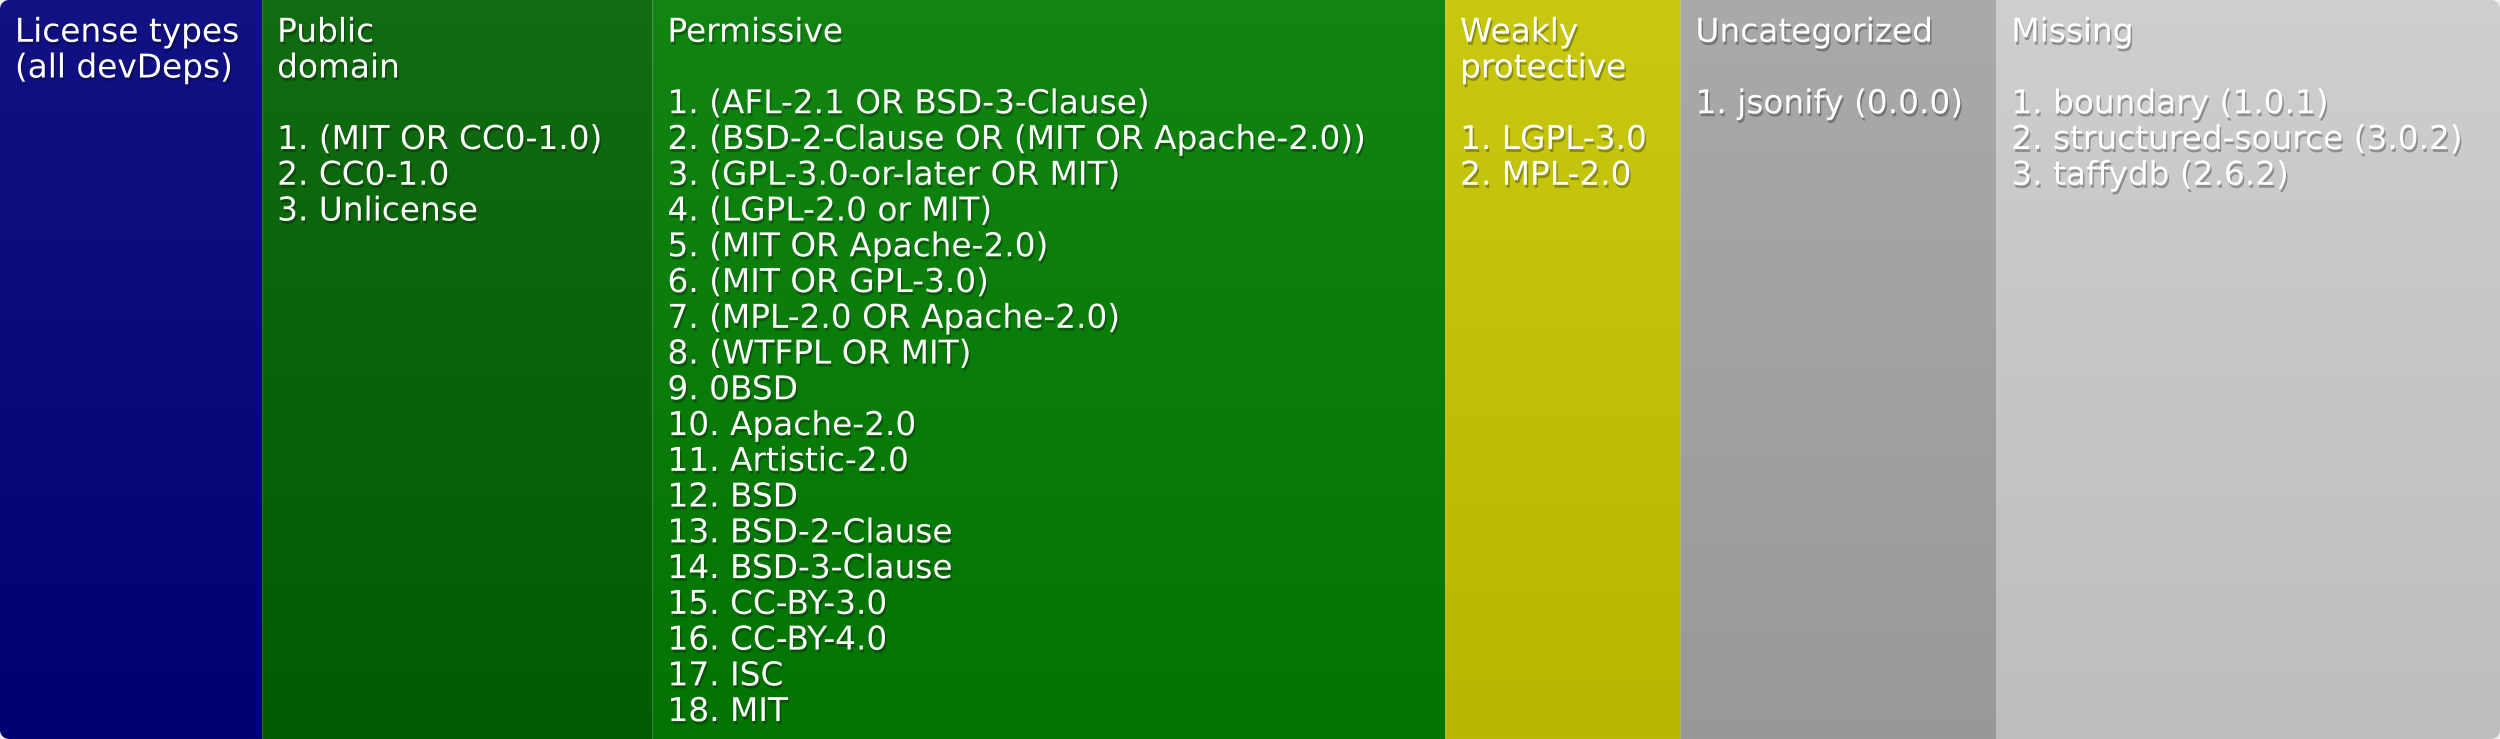
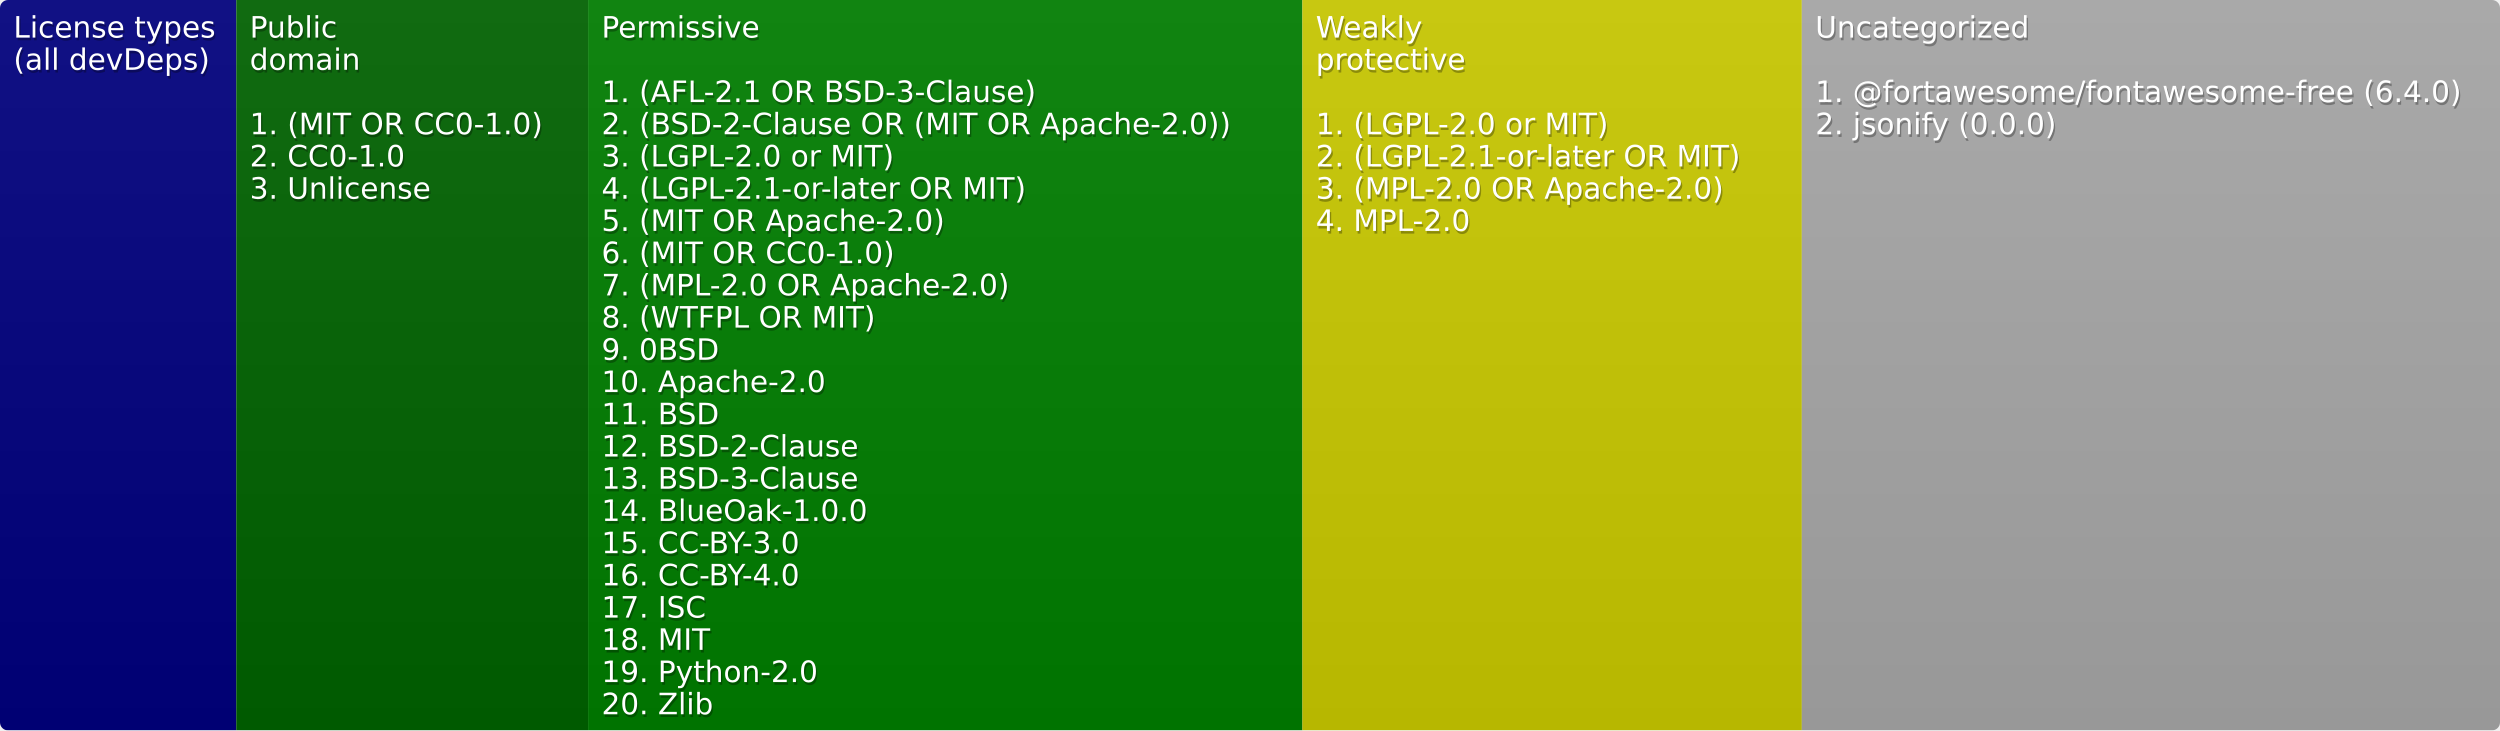
- <svg xmlns="http://www.w3.org/2000/svg" width="839" height="248">
+ <svg xmlns="http://www.w3.org/2000/svg" width="931" height="272">
  <defs>
    <style>text{font-size:11px;font-family:Verdana,DejaVu Sans,Geneva,sans-serif}text.shadow{fill:#010101;fill-opacity:.3}text.high{fill:#fff}</style>
    <linearGradient id="smooth" x2="0" y2="100%">
      <stop offset="0" stop-color="#aaa" stop-opacity=".1" />
      <stop offset="1" stop-opacity=".1" />
    </linearGradient>
    <mask id="round">
      <rect width="100%" height="100%" rx="3" fill="#fff" />
    </mask>
  </defs>
  <g id="bg" mask="url(#round)">
-     <path fill="navy" d="M0 0h88v248H0z" />
-     <path fill="#006400" d="M88 0h131v248H88z" />
-     <path fill="green" d="M219 0h266v248H219z" />
-     <path fill="#cc0" d="M485 0h79v248h-79z" />
-     <path fill="#a9a9a9" d="M564 0h106v248H564z" />
-     <path fill="#d3d3d3" d="M670 0h169v248H670z" />
-     <path fill="url(#smooth)" d="M0 0h839v248H0z" />
+     <path fill="navy" d="M0 0h88v272H0z" />
+     <path fill="#006400" d="M88 0h131v272H88z" />
+     <path fill="green" d="M219 0h266v272H219z" />
+     <path fill="#cc0" d="M485 0h186v272H485z" />
+     <path fill="#a9a9a9" d="M671 0h260v272H671z" />
+     <path fill="url(#smooth)" d="M0 0h931v272H0z" />
  </g>
  <g id="fg">
    <text class="shadow" x="5.5" y="15">License types</text>
    <text class="high" x="5" y="14">License types</text>
    <text class="shadow" x="5.5" y="27">(all devDeps)</text>
    <text class="high" x="5" y="26">(all devDeps)</text>
    <text class="shadow" x="93.5" y="15">Public</text>
    <text class="high" x="93" y="14">Public</text>
    <text class="shadow" x="93.5" y="27">domain</text>
    <text class="high" x="93" y="26">domain</text>
    <text class="shadow" x="93.5" y="51">1. (MIT OR CC0-1.0)</text>
    <text class="high" x="93" y="50">1. (MIT OR CC0-1.0)</text>
    <text class="shadow" x="93.5" y="63">2. CC0-1.0</text>
    <text class="high" x="93" y="62">2. CC0-1.0</text>
    <text class="shadow" x="93.5" y="75">3. Unlicense</text>
    <text class="high" x="93" y="74">3. Unlicense</text>
    <text class="shadow" x="224.5" y="15">Permissive</text>
    <text class="high" x="224" y="14">Permissive</text>
    <text class="shadow" x="224.5" y="39">1. (AFL-2.1 OR BSD-3-Clause)</text>
    <text class="high" x="224" y="38">1. (AFL-2.1 OR BSD-3-Clause)</text>
    <text class="shadow" x="224.5" y="51">2. (BSD-2-Clause OR (MIT OR Apache-2.0))</text>
    <text class="high" x="224" y="50">2. (BSD-2-Clause OR (MIT OR Apache-2.0))</text>
-     <text class="shadow" x="224.5" y="63">3. (GPL-3.0-or-later OR MIT)</text>
-     <text class="high" x="224" y="62">3. (GPL-3.0-or-later OR MIT)</text>
-     <text class="shadow" x="224.5" y="75">4. (LGPL-2.0 or MIT)</text>
-     <text class="high" x="224" y="74">4. (LGPL-2.0 or MIT)</text>
+     <text class="shadow" x="224.5" y="63">3. (LGPL-2.0 or MIT)</text>
+     <text class="high" x="224" y="62">3. (LGPL-2.0 or MIT)</text>
+     <text class="shadow" x="224.5" y="75">4. (LGPL-2.1-or-later OR MIT)</text>
+     <text class="high" x="224" y="74">4. (LGPL-2.1-or-later OR MIT)</text>
    <text class="shadow" x="224.5" y="87">5. (MIT OR Apache-2.0)</text>
    <text class="high" x="224" y="86">5. (MIT OR Apache-2.0)</text>
-     <text class="shadow" x="224.5" y="99">6. (MIT OR GPL-3.0)</text>
-     <text class="high" x="224" y="98">6. (MIT OR GPL-3.0)</text>
+     <text class="shadow" x="224.5" y="99">6. (MIT OR CC0-1.0)</text>
+     <text class="high" x="224" y="98">6. (MIT OR CC0-1.0)</text>
    <text class="shadow" x="224.5" y="111">7. (MPL-2.0 OR Apache-2.0)</text>
    <text class="high" x="224" y="110">7. (MPL-2.0 OR Apache-2.0)</text>
    <text class="shadow" x="224.5" y="123">8. (WTFPL OR MIT)</text>
    <text class="high" x="224" y="122">8. (WTFPL OR MIT)</text>
    <text class="shadow" x="224.5" y="135">9. 0BSD</text>
    <text class="high" x="224" y="134">9. 0BSD</text>
    <text class="shadow" x="224.5" y="147">10. Apache-2.0</text>
    <text class="high" x="224" y="146">10. Apache-2.0</text>
-     <text class="shadow" x="224.5" y="159">11. Artistic-2.0</text>
-     <text class="high" x="224" y="158">11. Artistic-2.0</text>
-     <text class="shadow" x="224.5" y="171">12. BSD</text>
-     <text class="high" x="224" y="170">12. BSD</text>
-     <text class="shadow" x="224.5" y="183">13. BSD-2-Clause</text>
-     <text class="high" x="224" y="182">13. BSD-2-Clause</text>
-     <text class="shadow" x="224.5" y="195">14. BSD-3-Clause</text>
-     <text class="high" x="224" y="194">14. BSD-3-Clause</text>
+     <text class="shadow" x="224.5" y="159">11. BSD</text>
+     <text class="high" x="224" y="158">11. BSD</text>
+     <text class="shadow" x="224.5" y="171">12. BSD-2-Clause</text>
+     <text class="high" x="224" y="170">12. BSD-2-Clause</text>
+     <text class="shadow" x="224.5" y="183">13. BSD-3-Clause</text>
+     <text class="high" x="224" y="182">13. BSD-3-Clause</text>
+     <text class="shadow" x="224.5" y="195">14. BlueOak-1.0.0</text>
+     <text class="high" x="224" y="194">14. BlueOak-1.0.0</text>
    <text class="shadow" x="224.5" y="207">15. CC-BY-3.0</text>
    <text class="high" x="224" y="206">15. CC-BY-3.0</text>
    <text class="shadow" x="224.5" y="219">16. CC-BY-4.0</text>
    <text class="high" x="224" y="218">16. CC-BY-4.0</text>
    <text class="shadow" x="224.5" y="231">17. ISC</text>
    <text class="high" x="224" y="230">17. ISC</text>
    <text class="shadow" x="224.5" y="243">18. MIT</text>
    <text class="high" x="224" y="242">18. MIT</text>
+     <text class="shadow" x="224.5" y="255">19. Python-2.0</text>
+     <text class="high" x="224" y="254">19. Python-2.0</text>
+     <text class="shadow" x="224.5" y="267">20. Zlib</text>
+     <text class="high" x="224" y="266">20. Zlib</text>
    <text class="shadow" x="490.5" y="15">Weakly</text>
    <text class="high" x="490" y="14">Weakly</text>
    <text class="shadow" x="490.5" y="27">protective</text>
    <text class="high" x="490" y="26">protective</text>
-     <text class="shadow" x="490.5" y="51">1. LGPL-3.0</text>
-     <text class="high" x="490" y="50">1. LGPL-3.0</text>
-     <text class="shadow" x="490.5" y="63">2. MPL-2.0</text>
-     <text class="high" x="490" y="62">2. MPL-2.0</text>
-     <text class="shadow" x="569.5" y="15">Uncategorized</text>
-     <text class="high" x="569" y="14">Uncategorized</text>
-     <text class="shadow" x="569.5" y="39">1. jsonify (0.0.0)</text>
-     <text class="high" x="569" y="38">1. jsonify (0.0.0)</text>
-     <text class="shadow" x="675.5" y="15">Missing</text>
-     <text class="high" x="675" y="14">Missing</text>
-     <text class="shadow" x="675.5" y="39">1. boundary (1.0.1)</text>
-     <text class="high" x="675" y="38">1. boundary (1.0.1)</text>
-     <text class="shadow" x="675.5" y="51">2. structured-source (3.0.2)</text>
-     <text class="high" x="675" y="50">2. structured-source (3.0.2)</text>
-     <text class="shadow" x="675.5" y="63">3. taffydb (2.6.2)</text>
-     <text class="high" x="675" y="62">3. taffydb (2.6.2)</text>
+     <text class="shadow" x="490.5" y="51">1. (LGPL-2.0 or MIT)</text>
+     <text class="high" x="490" y="50">1. (LGPL-2.0 or MIT)</text>
+     <text class="shadow" x="490.5" y="63">2. (LGPL-2.1-or-later OR MIT)</text>
+     <text class="high" x="490" y="62">2. (LGPL-2.1-or-later OR MIT)</text>
+     <text class="shadow" x="490.5" y="75">3. (MPL-2.0 OR Apache-2.0)</text>
+     <text class="high" x="490" y="74">3. (MPL-2.0 OR Apache-2.0)</text>
+     <text class="shadow" x="490.5" y="87">4. MPL-2.0</text>
+     <text class="high" x="490" y="86">4. MPL-2.0</text>
+     <text class="shadow" x="676.5" y="15">Uncategorized</text>
+     <text class="high" x="676" y="14">Uncategorized</text>
+     <text class="shadow" x="676.5" y="39">1. @fortawesome/fontawesome-free (6.4.0)</text>
+     <text class="high" x="676" y="38">1. @fortawesome/fontawesome-free (6.4.0)</text>
+     <text class="shadow" x="676.5" y="51">2. jsonify (0.0.0)</text>
+     <text class="high" x="676" y="50">2. jsonify (0.0.0)</text>
  </g>
</svg>
